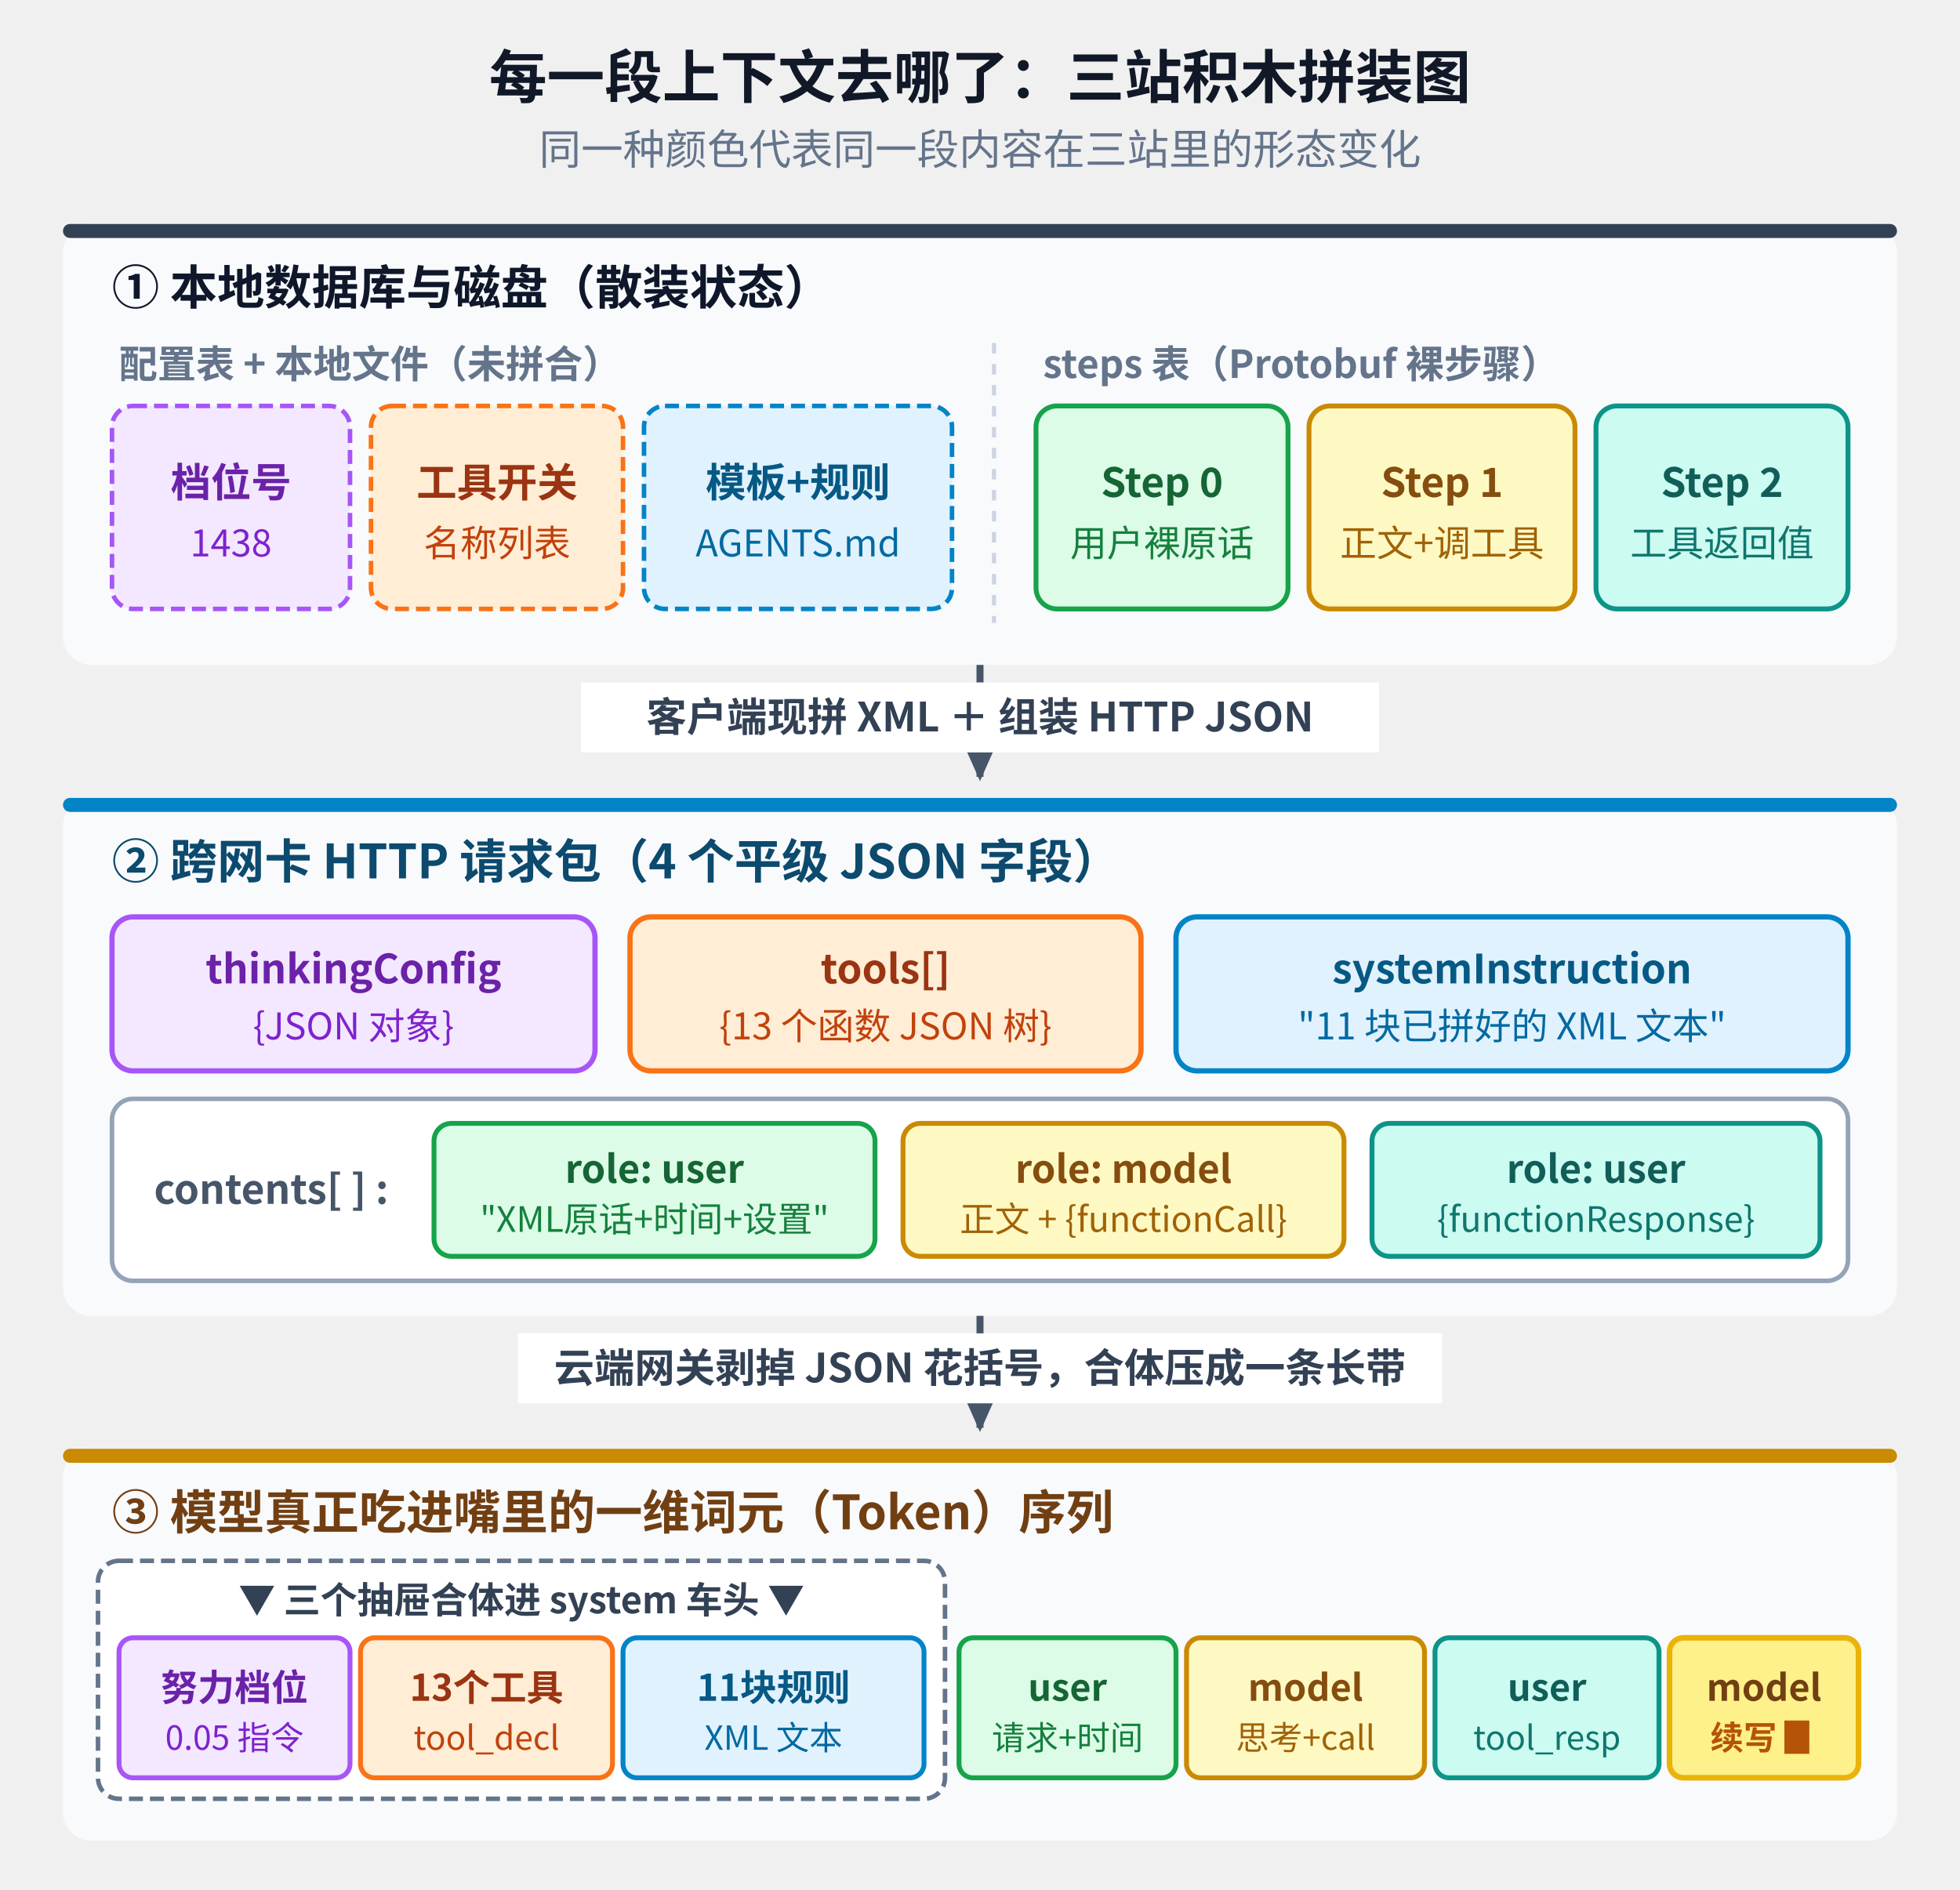
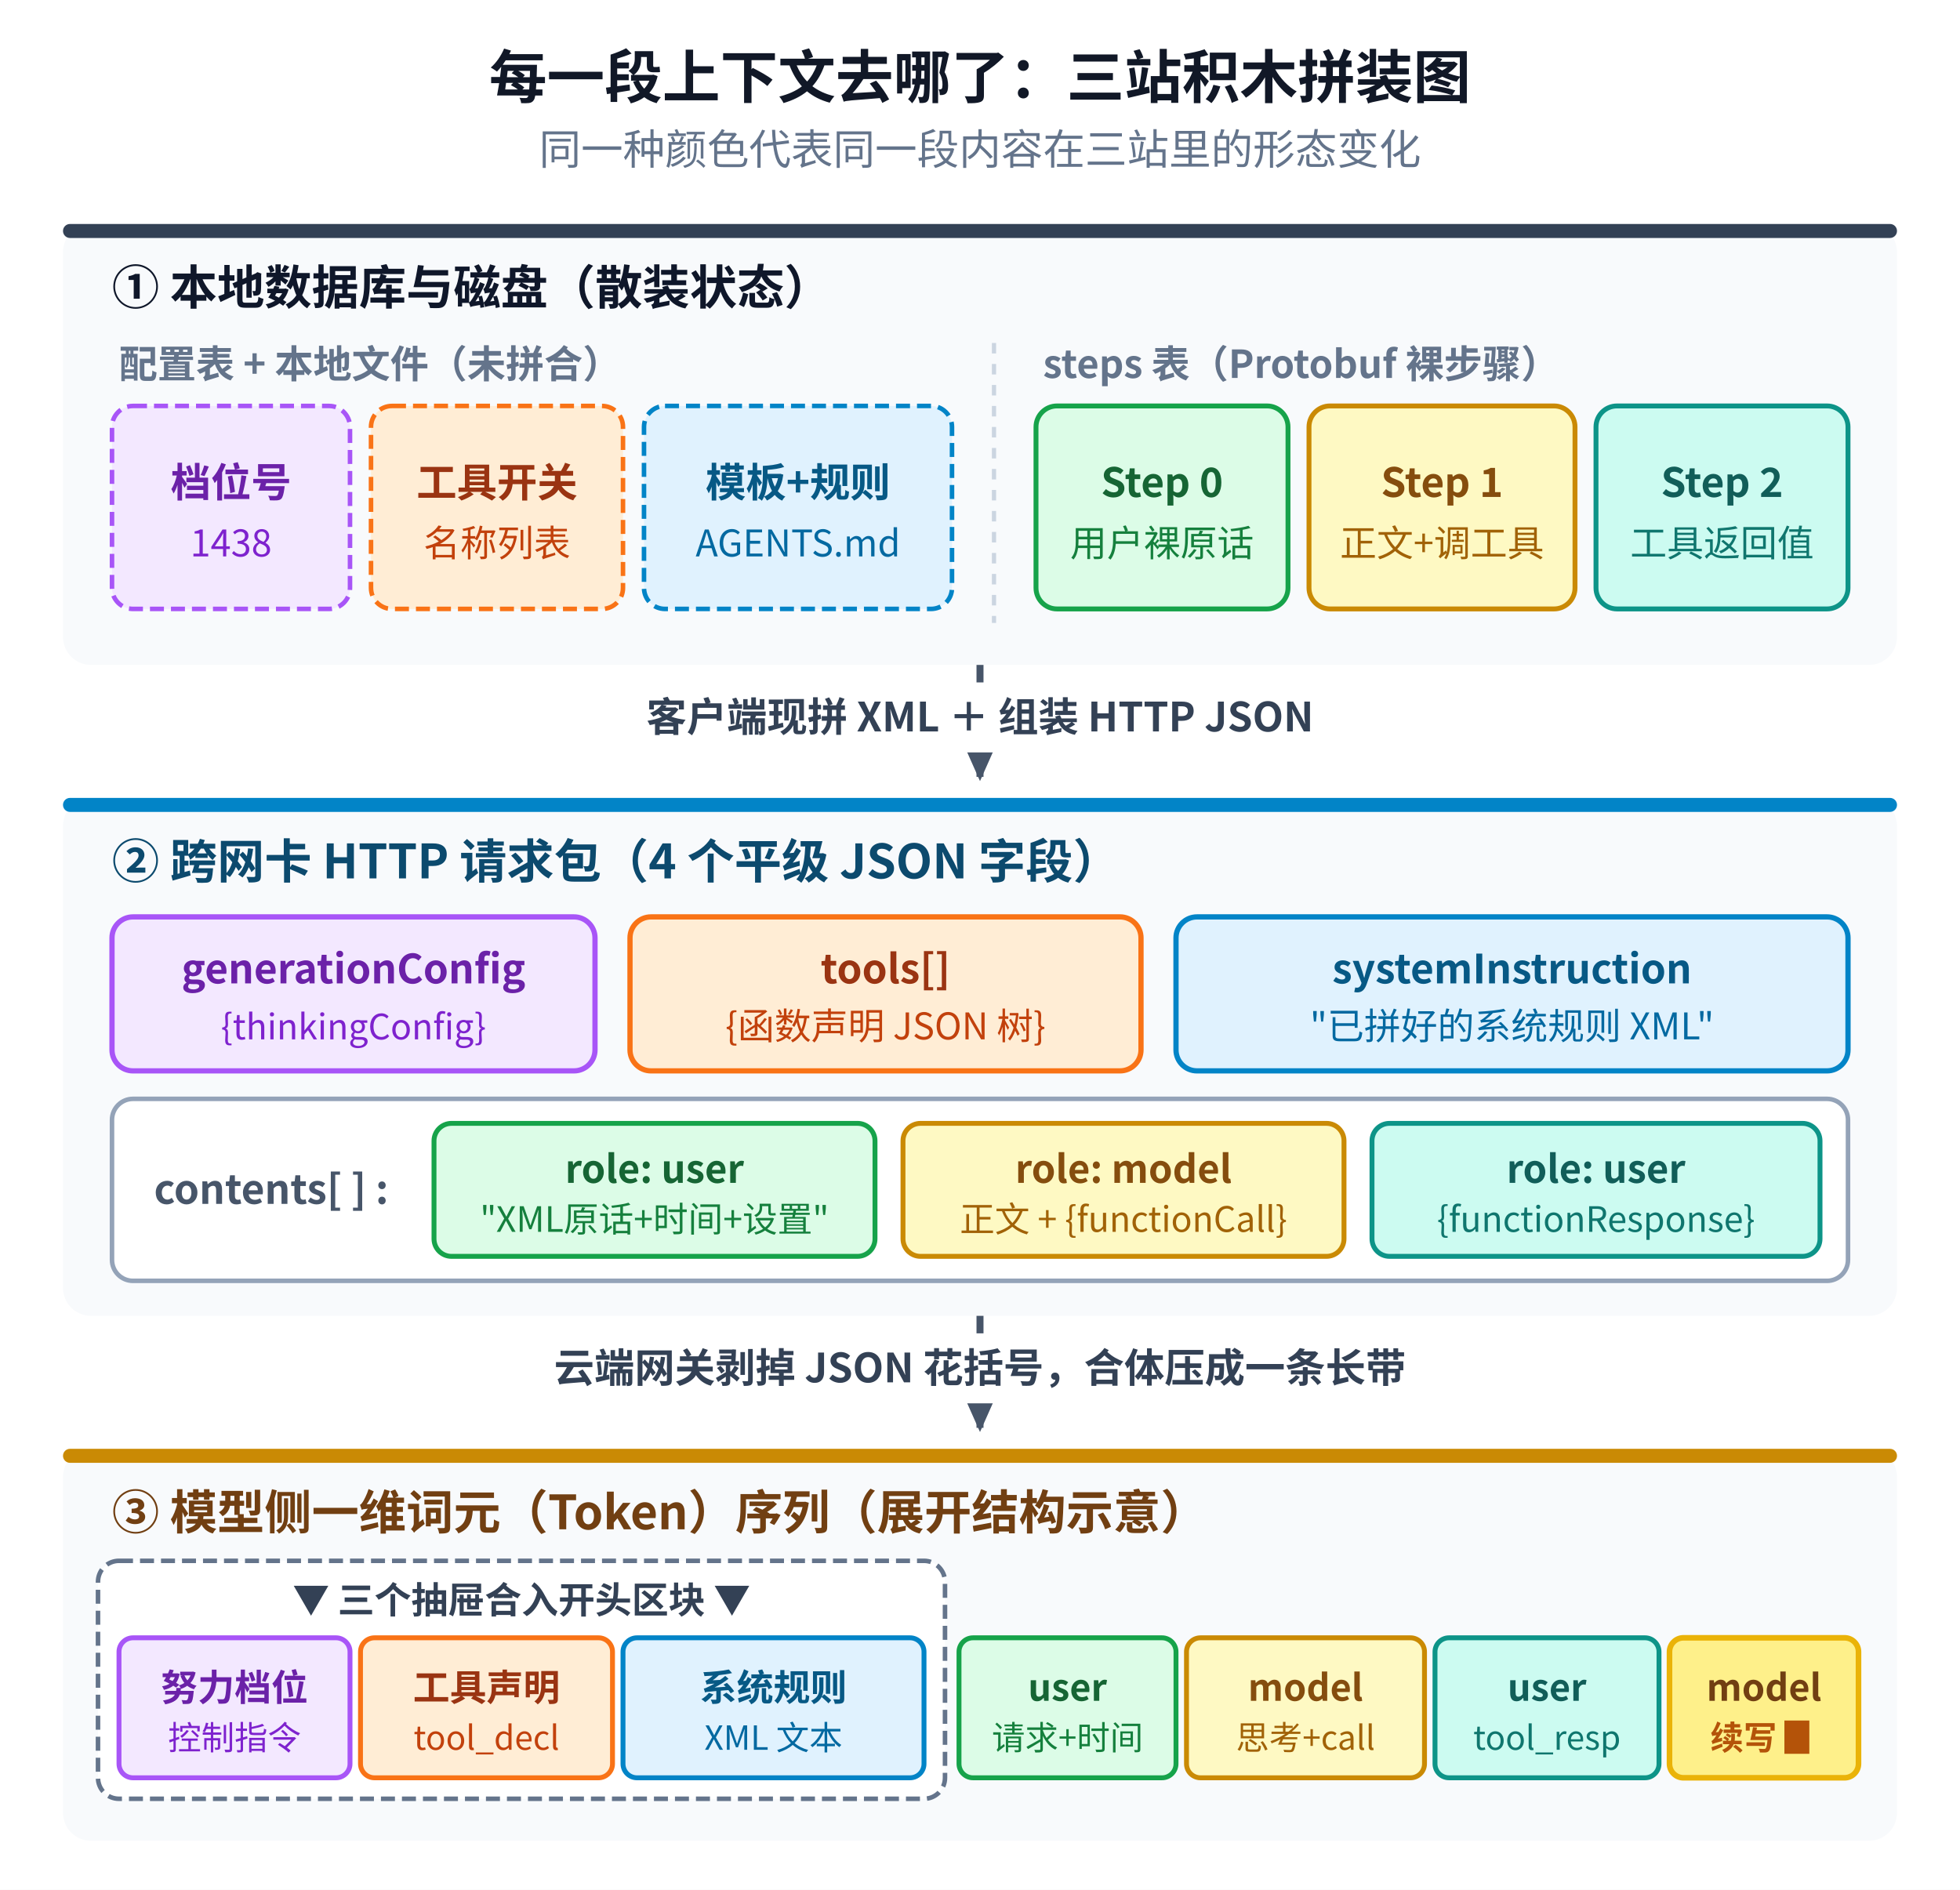
<svg xmlns="http://www.w3.org/2000/svg" viewBox="0 0 560 540" width="560" height="540" style="background-color:#ffffff;font-family:'Noto Sans CJK SC','WenQuanYi Micro Hei',sans-serif;">
  <defs>
    <marker id="arr" viewBox="0 0 10 10" refX="8" refY="5" markerWidth="6" markerHeight="6" orient="auto-start-reverse">
      <path d="M 0 1 L 9 5 L 0 9 z" fill="#475569" />
    </marker>
    <marker id="arrSm" viewBox="0 0 10 10" refX="8" refY="5" markerWidth="5" markerHeight="5" orient="auto-start-reverse">
      <path d="M 0 1 L 9 5 L 0 9 z" fill="#64748b" />
    </marker>
  </defs>
+   <rect width="560" height="540" fill="#ffffff" />
  <text x="280" y="28" text-anchor="middle" font-size="16.5" font-weight="bold" fill="#111827">每一段上下文去哪了：三站积木拼装图</text>
  <text x="280" y="47" text-anchor="middle" font-size="12" fill="#64748b">同一种颜色代表同一段内容在三站里的形态变化</text>
  <rect x="18" y="64" width="524" height="126" fill="#f8fafc" rx="8" />
  <rect x="18" y="64" width="524" height="4" fill="#334155" rx="2" />
  <text x="32" y="87" font-size="13.5" font-weight="bold" fill="#0f172a">① 本地数据库与磁盘（散装状态）</text>
  <text x="34" y="108" font-size="11" font-weight="bold" fill="#64748b">配置表 + 本地文件（未拼合）</text>
  <rect x="32" y="116" width="68" height="58" fill="#f3e8ff" stroke="#a855f7" stroke-width="1.3" stroke-dasharray="4,2" rx="6" />
  <text x="66" y="142" text-anchor="middle" font-size="11.5" font-weight="bold" fill="#6b21a8">档位号</text>
  <text x="66" y="159" text-anchor="middle" font-size="10.5" fill="#7e22ce">1438</text>
  <rect x="106" y="116" width="72" height="58" fill="#ffedd5" stroke="#f97316" stroke-width="1.3" stroke-dasharray="4,2" rx="6" />
  <text x="142" y="142" text-anchor="middle" font-size="11.5" font-weight="bold" fill="#9a3412">工具开关</text>
  <text x="142" y="159" text-anchor="middle" font-size="10.5" fill="#c2410c">名称列表</text>
  <rect x="184" y="116" width="88" height="58" fill="#e0f2fe" stroke="#0284c7" stroke-width="1.3" stroke-dasharray="4,2" rx="6" />
  <text x="228" y="142" text-anchor="middle" font-size="11.5" font-weight="bold" fill="#075985">模板+规则</text>
  <text x="228" y="159" text-anchor="middle" font-size="10.5" fill="#0369a1">AGENTS.md</text>
  <line x1="284" y1="98" x2="284" y2="178" stroke="#cbd5e1" stroke-width="1.2" stroke-dasharray="3,3" />
  <text x="298" y="108" font-size="11" font-weight="bold" fill="#64748b">steps 表（Protobuf 裸步骤）</text>
  <rect x="296" y="116" width="72" height="58" fill="#dcfce7" stroke="#16a34a" stroke-width="1.4" rx="6" />
  <text x="332" y="142" text-anchor="middle" font-size="11.5" font-weight="bold" fill="#166534">Step 0</text>
  <text x="332" y="159" text-anchor="middle" font-size="10.5" fill="#15803d">用户裸原话</text>
  <rect x="374" y="116" width="76" height="58" fill="#fef9c3" stroke="#ca8a04" stroke-width="1.4" rx="6" />
  <text x="412" y="142" text-anchor="middle" font-size="11.5" font-weight="bold" fill="#854d0e">Step 1</text>
  <text x="412" y="159" text-anchor="middle" font-size="10.5" fill="#a16207">正文+调工具</text>
  <rect x="456" y="116" width="72" height="58" fill="#ccfbf1" stroke="#0d9488" stroke-width="1.4" rx="6" />
  <text x="492" y="142" text-anchor="middle" font-size="11.5" font-weight="bold" fill="#115e59">Step 2</text>
  <text x="492" y="159" text-anchor="middle" font-size="10.5" fill="#0f766e">工具返回值</text>
  <line x1="280" y1="190" x2="280" y2="222" stroke="#475569" stroke-width="2" marker-end="url(#arr)" />
  <rect x="166" y="195" width="228" height="20" fill="#ffffff" />
  <text x="280" y="209" text-anchor="middle" font-size="11.5" font-weight="bold" fill="#334155">客户端现拼 XML ＋ 组装 HTTP JSON</text>
  <rect x="18" y="228" width="524" height="148" fill="#f8fafc" rx="8" />
  <rect x="18" y="228" width="524" height="4" fill="#0284c7" rx="2" />
  <text x="32" y="251" font-size="13.5" font-weight="bold" fill="#0c4a6e">② 跨网卡 HTTP 请求包（4 个平级 JSON 字段）</text>
  <rect x="32" y="262" width="138" height="44" fill="#f3e8ff" stroke="#a855f7" stroke-width="1.5" rx="6" />
-   <text x="101" y="281" text-anchor="middle" font-size="11.5" font-weight="bold" fill="#6b21a8">thinkingConfig</text>
-   <text x="101" y="297" text-anchor="middle" font-size="10.5" fill="#7e22ce">{JSON 对象}</text>
+   <text x="101" y="281" text-anchor="middle" font-size="11.5" font-weight="bold" fill="#6b21a8">generationConfig</text>
+   <text x="101" y="297" text-anchor="middle" font-size="10" fill="#7e22ce">{thinkingConfig}</text>
  <rect x="180" y="262" width="146" height="44" fill="#ffedd5" stroke="#f97316" stroke-width="1.5" rx="6" />
  <text x="253" y="281" text-anchor="middle" font-size="11.5" font-weight="bold" fill="#9a3412">tools[]</text>
-   <text x="253" y="297" text-anchor="middle" font-size="10.5" fill="#c2410c">{13 个函数 JSON 树}</text>
+   <text x="253" y="297" text-anchor="middle" font-size="10.5" fill="#c2410c">{函数声明 JSON 树}</text>
  <rect x="336" y="262" width="192" height="44" fill="#e0f2fe" stroke="#0284c7" stroke-width="1.5" rx="6" />
  <text x="432" y="281" text-anchor="middle" font-size="11.5" font-weight="bold" fill="#075985">systemInstruction</text>
-   <text x="432" y="297" text-anchor="middle" font-size="10.5" fill="#0369a1">"11 块已拼好的 XML 文本"</text>
+   <text x="432" y="297" text-anchor="middle" font-size="10.5" fill="#0369a1">"已拼好的系统规则 XML"</text>
  <rect x="32" y="314" width="496" height="52" fill="#ffffff" stroke="#94a3b8" stroke-width="1.3" rx="6" />
  <text x="44" y="344" font-size="11.5" font-weight="bold" fill="#475569">contents[ ] :</text>
  <rect x="124" y="321" width="126" height="38" fill="#dcfce7" stroke="#16a34a" stroke-width="1.4" rx="5" />
  <text x="187" y="338" text-anchor="middle" font-size="11" font-weight="bold" fill="#166534">role: user</text>
  <text x="187" y="352" text-anchor="middle" font-size="10" fill="#15803d">"XML原话+时间+设置"</text>
  <rect x="258" y="321" width="126" height="38" fill="#fef9c3" stroke="#ca8a04" stroke-width="1.4" rx="5" />
  <text x="321" y="338" text-anchor="middle" font-size="11" font-weight="bold" fill="#854d0e">role: model</text>
  <text x="321" y="352" text-anchor="middle" font-size="10" fill="#a16207">正文 + {functionCall}</text>
  <rect x="392" y="321" width="128" height="38" fill="#ccfbf1" stroke="#0d9488" stroke-width="1.4" rx="5" />
  <text x="456" y="338" text-anchor="middle" font-size="11" font-weight="bold" fill="#115e59">role: user</text>
  <text x="456" y="352" text-anchor="middle" font-size="10" fill="#0f766e">{functionResponse}</text>
  <line x1="280" y1="376" x2="280" y2="408" stroke="#475569" stroke-width="2" marker-end="url(#arr)" />
  <rect x="148" y="381" width="264" height="20" fill="#ffffff" />
  <text x="280" y="395" text-anchor="middle" font-size="11.5" font-weight="bold" fill="#334155">云端网关剥掉 JSON 花括号，合体压成一条长带</text>
  <rect x="18" y="414" width="524" height="112" fill="#f8fafc" rx="8" />
  <rect x="18" y="414" width="524" height="4" fill="#ca8a04" rx="2" />
-   <text x="32" y="437" font-size="13.5" font-weight="bold" fill="#713f12">③ 模型真正吃进嘴里的一维词元（Token）序列</text>
+   <text x="32" y="437" font-size="13.5" font-weight="bold" fill="#713f12">③ 模型侧一维词元（Token）序列（展开结构示意）</text>
  <rect x="28" y="446" width="242" height="68" fill="#ffffff" stroke="#64748b" stroke-width="1.3" stroke-dasharray="4,2" rx="6" />
-   <text x="149" y="461" text-anchor="middle" font-size="10.5" font-weight="bold" fill="#334155">▼ 三个抽屉合体进 system 车头 ▼</text>
+   <text x="149" y="461" text-anchor="middle" font-size="10.5" font-weight="bold" fill="#334155">▼ 三个抽屉合入开头区块 ▼</text>
  <rect x="34" y="468" width="66" height="40" fill="#f3e8ff" stroke="#a855f7" stroke-width="1.4" rx="4" />
  <text x="67" y="486" text-anchor="middle" font-size="10.5" font-weight="bold" fill="#6b21a8">努力档位</text>
-   <text x="67" y="500" text-anchor="middle" font-size="9.5" fill="#7e22ce">0.05 指令</text>
+   <text x="67" y="500" text-anchor="middle" font-size="9.5" fill="#7e22ce">控制指令</text>
  <rect x="103" y="468" width="72" height="40" fill="#ffedd5" stroke="#f97316" stroke-width="1.4" rx="4" />
-   <text x="139" y="486" text-anchor="middle" font-size="10.5" font-weight="bold" fill="#9a3412">13个工具</text>
+   <text x="139" y="486" text-anchor="middle" font-size="10.5" font-weight="bold" fill="#9a3412">工具声明</text>
  <text x="139" y="500" text-anchor="middle" font-size="9.5" fill="#c2410c">tool_decl</text>
  <rect x="178" y="468" width="86" height="40" fill="#e0f2fe" stroke="#0284c7" stroke-width="1.4" rx="4" />
-   <text x="221" y="486" text-anchor="middle" font-size="10.5" font-weight="bold" fill="#075985">11块规则</text>
+   <text x="221" y="486" text-anchor="middle" font-size="10.5" font-weight="bold" fill="#075985">系统规则</text>
  <text x="221" y="500" text-anchor="middle" font-size="9.5" fill="#0369a1">XML 文本</text>
  <rect x="274" y="468" width="62" height="40" fill="#dcfce7" stroke="#16a34a" stroke-width="1.4" rx="4" />
  <text x="305" y="486" text-anchor="middle" font-size="10.5" font-weight="bold" fill="#166534">user</text>
  <text x="305" y="500" text-anchor="middle" font-size="9.5" fill="#15803d">请求+时间</text>
  <rect x="339" y="468" width="68" height="40" fill="#fef9c3" stroke="#ca8a04" stroke-width="1.4" rx="4" />
  <text x="373" y="486" text-anchor="middle" font-size="10.5" font-weight="bold" fill="#854d0e">model</text>
  <text x="373" y="500" text-anchor="middle" font-size="9.5" fill="#a16207">思考+call</text>
  <rect x="410" y="468" width="64" height="40" fill="#ccfbf1" stroke="#0d9488" stroke-width="1.4" rx="4" />
  <text x="442" y="486" text-anchor="middle" font-size="10.5" font-weight="bold" fill="#115e59">user</text>
  <text x="442" y="500" text-anchor="middle" font-size="9.5" fill="#0f766e">tool_resp</text>
  <rect x="477" y="468" width="54" height="40" fill="#fef08a" stroke="#eab308" stroke-width="1.6" rx="4" />
  <text x="504" y="486" text-anchor="middle" font-size="10.5" font-weight="bold" fill="#713f12">model</text>
  <text x="504" y="500" text-anchor="middle" font-size="9.5" font-weight="bold" fill="#b45309">续写 ▊</text>
</svg>
